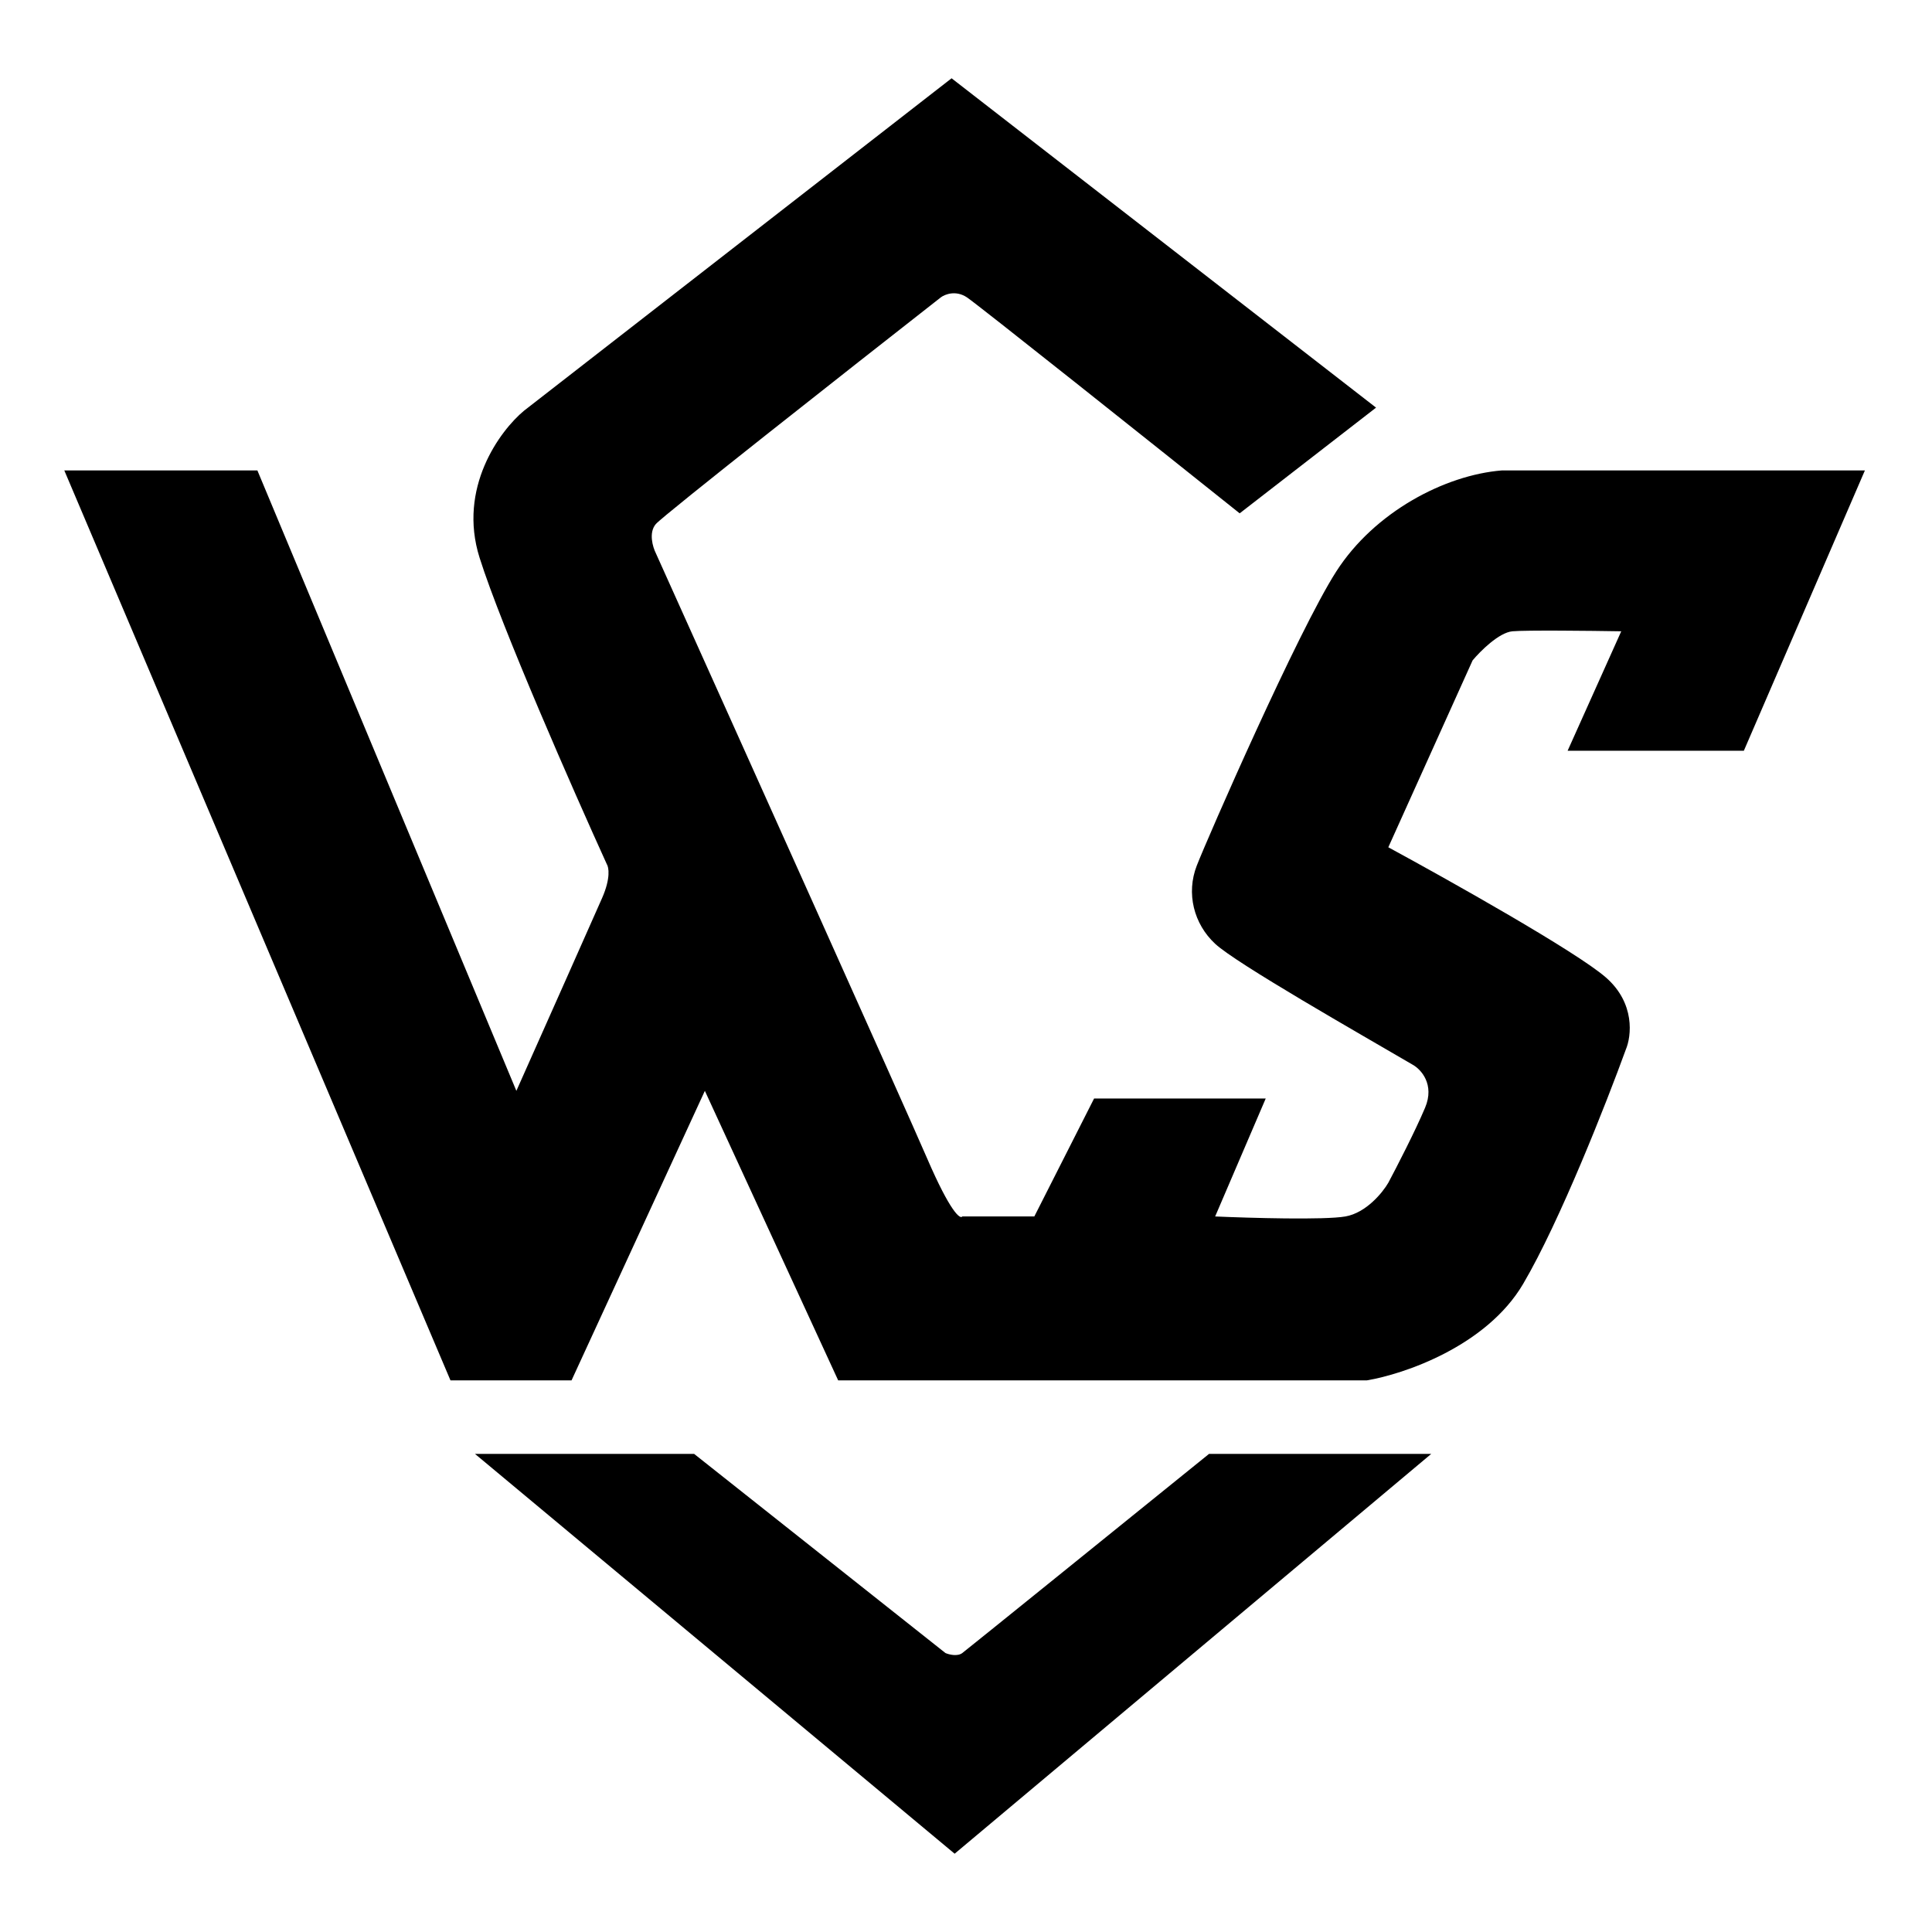
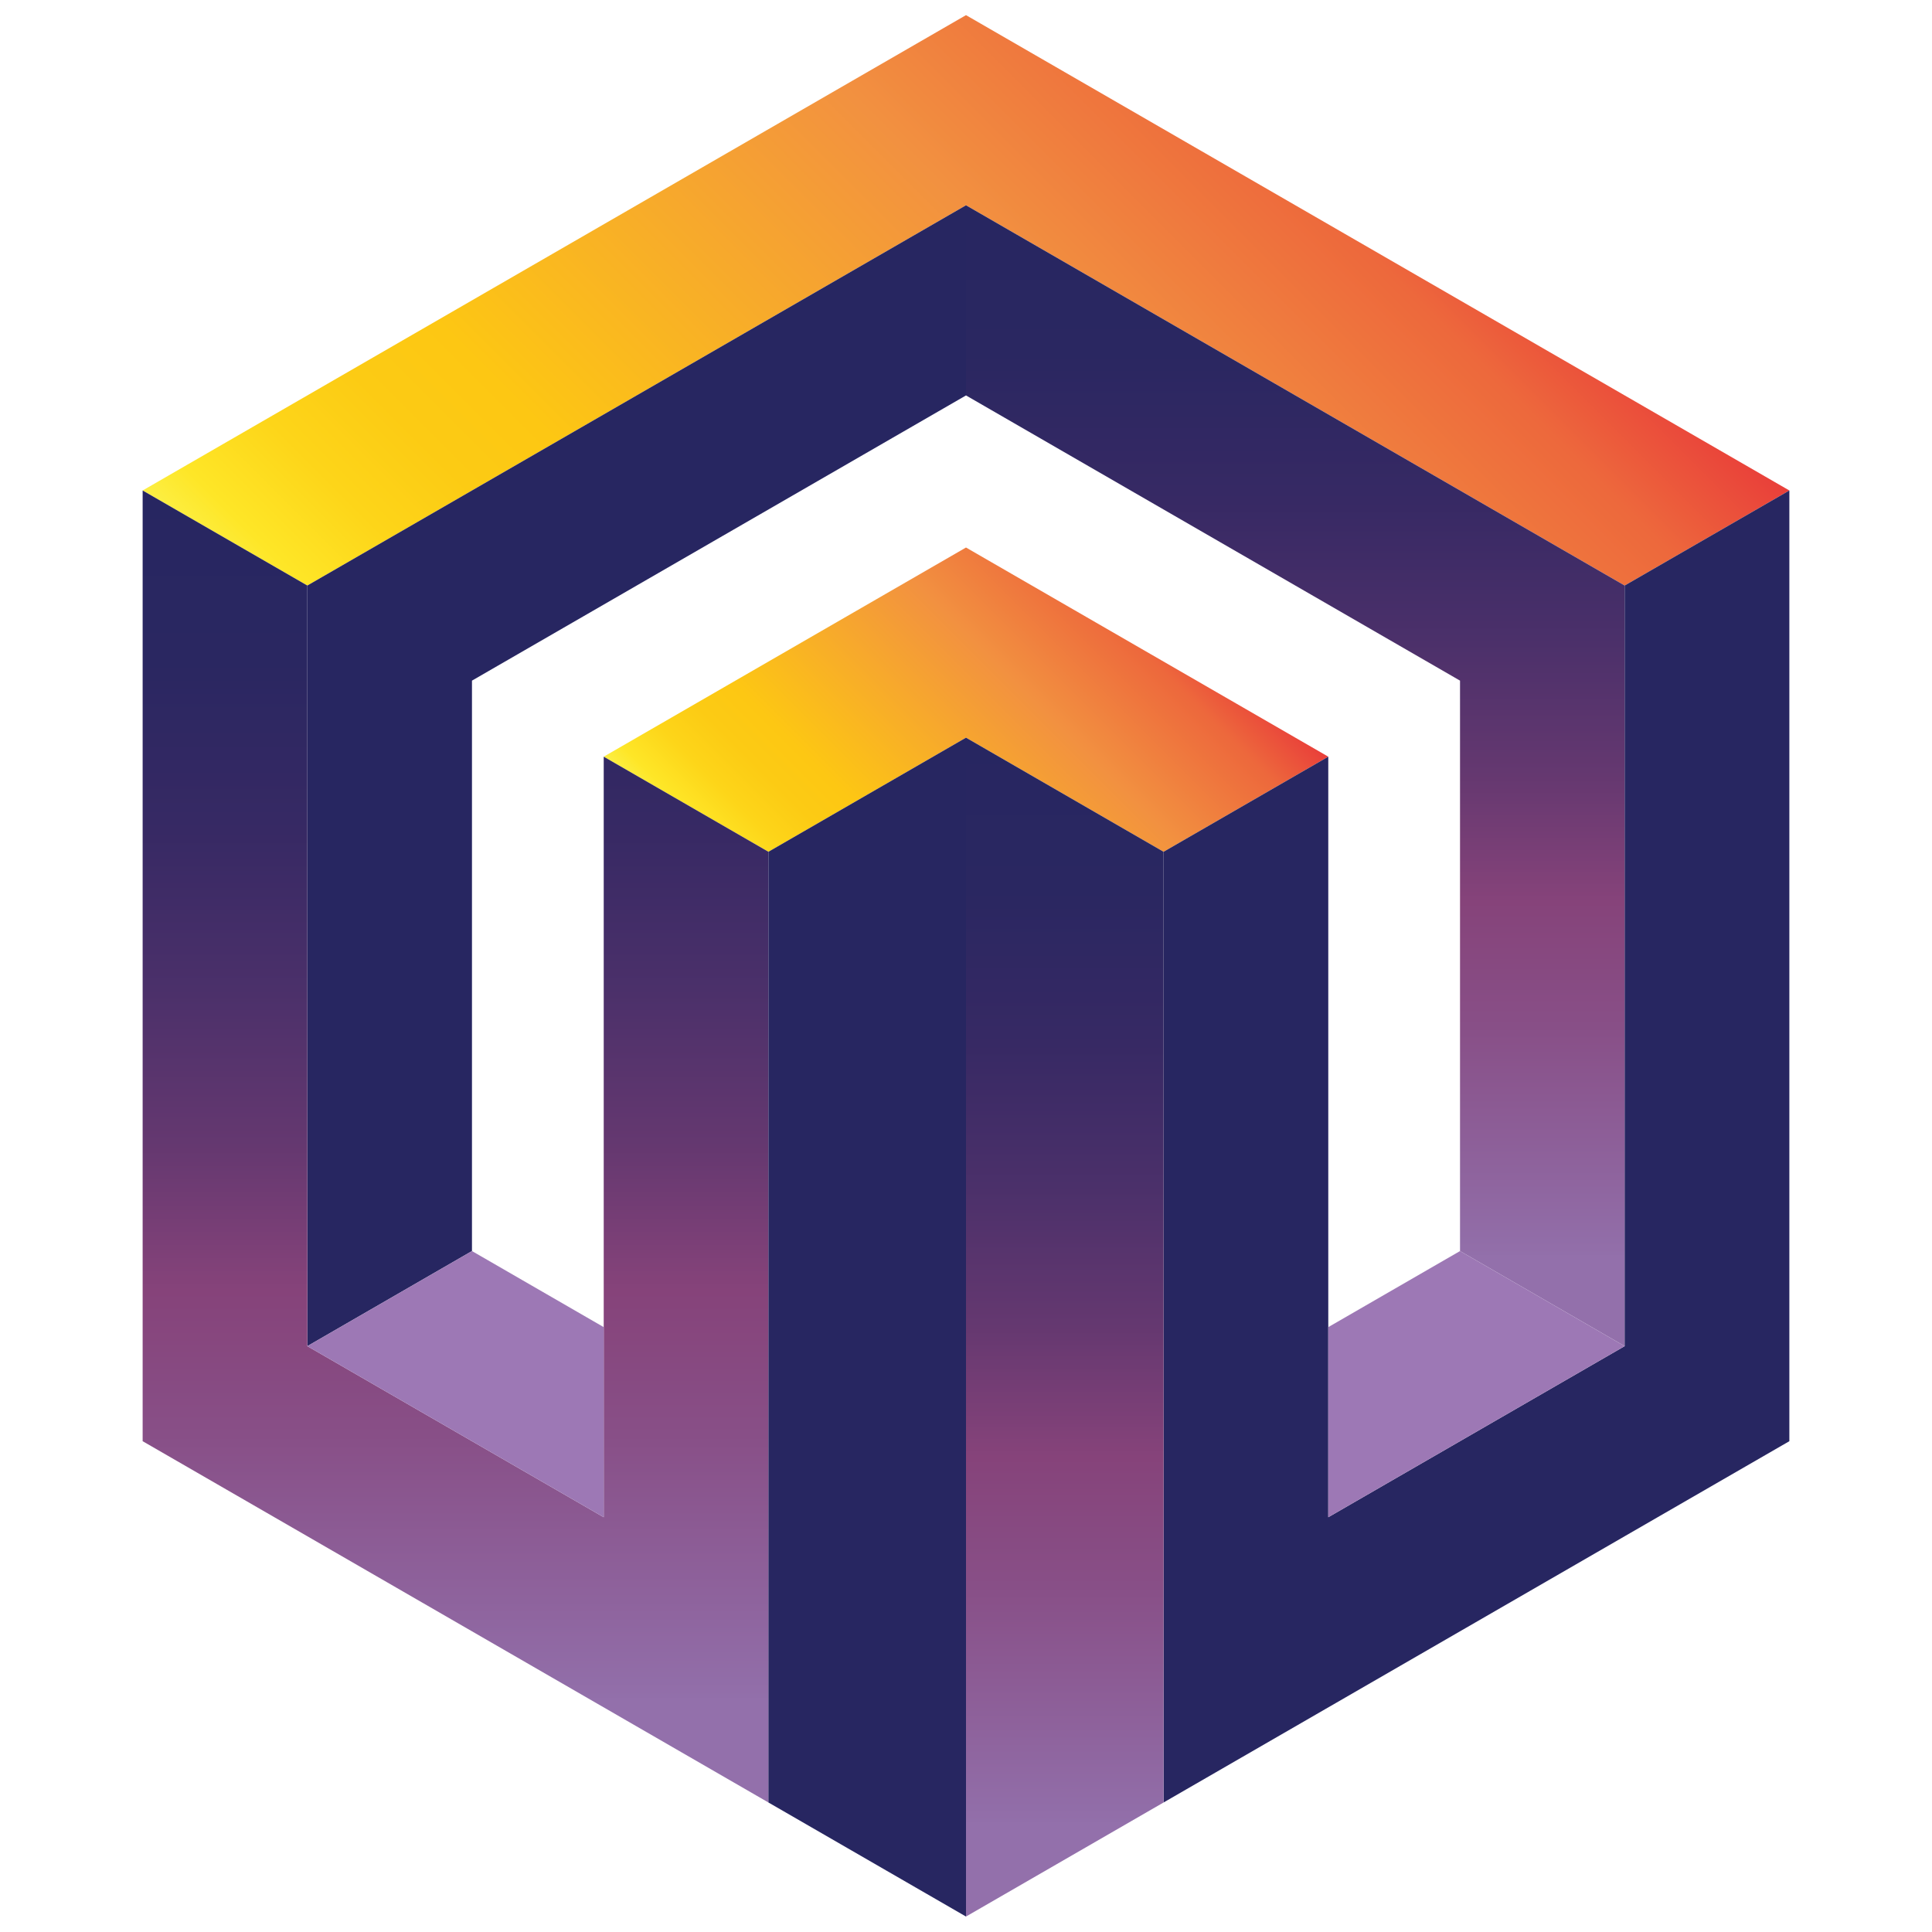
- <svg xmlns="http://www.w3.org/2000/svg" width="691" height="691" viewBox="0 0 691 691" fill="none">
-   <path d="M161.117 493.703L23 168.259H92.059L184.685 390.153C193.637 370.064 212.309 328.132 215.378 321.119C218.447 314.106 217.753 310.161 217.022 309.066C205.147 282.95 179.423 224.472 171.531 199.488C163.639 174.505 178.839 154.014 187.426 146.891L340.341 28L492.161 145.796L443.381 183.6C412.506 158.945 349.768 108.978 345.822 106.348C341.876 103.718 337.966 105.252 336.505 106.348C303.62 132.098 237.192 184.367 234.561 187.435C231.93 190.503 233.465 195.653 234.561 197.845C263.427 261.947 323.241 394.974 331.572 414.26C339.903 433.545 343.447 436.175 344.178 435.079H369.938L391.313 392.892H452.699L434.612 435.079C447.035 435.627 473.745 436.394 481.199 435.079C488.653 433.764 494.536 426.496 496.546 423.026C499.469 417.547 506.192 404.507 509.7 396.179C513.207 387.852 508.238 382.482 505.315 380.839C485.949 369.516 442.285 344.678 434.612 337.556C426.939 330.433 424.198 319.475 428.035 309.613C431.871 299.752 464.208 225.787 477.911 204.419C491.613 183.052 516.825 169.902 537.104 168.259H667L623.701 268.522H560.671L579.854 225.787C568.893 225.604 545.764 225.349 540.94 225.787C536.117 226.225 529.431 232.909 526.69 236.197L496.546 303.039C518.104 314.727 563.85 340.405 574.374 349.609C584.897 358.814 583.508 370.611 581.499 375.36C574.739 393.988 557.931 436.833 544.777 459.186C531.623 481.54 502.026 491.512 488.872 493.703H299.783L252.1 390.153L204.416 493.703H161.117Z" fill="black" />
-   <path d="M248.263 520.002H169.887L341.437 663L511.892 520.002H432.42C403.736 543.196 345.932 589.912 344.178 591.227C342.424 592.542 339.428 591.775 338.149 591.227L248.263 520.002Z" fill="black" />
+ <svg xmlns="http://www.w3.org/2000/svg" xmlns:xlink="http://www.w3.org/1999/xlink" id="Layer_1" version="1.1" viewBox="0 0 1500 1500">
+   <defs>
+     <style>
+       .st0 {
+         fill: none;
+       }
+ 
+       .st1 {
+         fill: url(#linear-gradient2);
+       }
+ 
+       .st2 {
+         fill: url(#linear-gradient1);
+       }
+ 
+       .st3 {
+         fill: url(#linear-gradient3);
+       }
+ 
+       .st4 {
+         fill: url(#linear-gradient6);
+       }
+ 
+       .st5 {
+         fill: url(#linear-gradient7);
+       }
+ 
+       .st6 {
+         fill: url(#linear-gradient5);
+       }
+ 
+       .st7 {
+         fill: url(#linear-gradient4);
+       }
+ 
+       .st8 {
+         fill: url(#linear-gradient);
+       }
+ 
+       .st9 {
+         fill: #272661;
+       }
+ 
+       .st10 {
+         fill: #9d78b5;
+       }
+ 
+       .st11 {
+         fill: #231f20;
+       }
+ 
+       .st11, .st12 {
+         display: none;
+       }
+     </style>
+     <linearGradient id="linear-gradient" x1="430.37" y1="801.56" x2="1069.63" y2="1440.81" gradientTransform="translate(0 1502) scale(1 -1)" gradientUnits="userSpaceOnUse">
+       <stop offset="0" stop-color="#fcef44" />
+       <stop offset=".04" stop-color="#fee627" />
+       <stop offset=".12" stop-color="#fdd519" />
+       <stop offset=".2" stop-color="#fccb14" />
+       <stop offset=".28" stop-color="#fdc713" />
+       <stop offset=".67" stop-color="#f29140" />
+       <stop offset=".89" stop-color="#ed683c" />
+       <stop offset="1" stop-color="#e93f3a" />
+     </linearGradient>
+     <linearGradient id="linear-gradient1" x1="609.37" y1="773.88" x2="890.63" y2="1055.15" xlink:href="#linear-gradient" />
+     <linearGradient id="linear-gradient2" x1="1005.69" y1="456.86" x2="1005.69" y2="1342.62" gradientTransform="translate(0 1502) scale(1 -1)" gradientUnits="userSpaceOnUse">
+       <stop offset=".08" stop-color="#9370ab" />
+       <stop offset=".08" stop-color="#926faa" />
+       <stop offset=".28" stop-color="#884f87" />
+       <stop offset=".39" stop-color="#86437a" />
+       <stop offset=".5" stop-color="#653870" />
+       <stop offset=".62" stop-color="#4b306a" />
+       <stop offset=".74" stop-color="#372964" />
+       <stop offset=".87" stop-color="#2a2761" />
+       <stop offset="1" stop-color="#272661" />
+     </linearGradient>
+     <linearGradient id="linear-gradient3" x1="353.67" y1="102.56" x2="353.67" y2="1121.19" xlink:href="#linear-gradient2" />
+     <linearGradient id="linear-gradient4" x1="826.7" y1="14" x2="826.7" y2="929.28" xlink:href="#linear-gradient2" />
+     <linearGradient id="linear-gradient5" x1="676.3" y1="820.22" x2="853.19" y2="820.22" xlink:href="#linear-gradient" />
+     <linearGradient id="linear-gradient6" x1="676.3" y1="743.62" x2="764.73" y2="743.62" xlink:href="#linear-gradient" />
+     <linearGradient id="linear-gradient7" x1="764.73" y1="743.62" x2="853.19" y2="743.62" xlink:href="#linear-gradient" />
+   </defs>
+   <g id="Layer_7">
+     <g>
+       <polygon class="st8" points="750 11.75 110.75 380.81 238.61 454.61 750 159.38 1261.39 454.61 1389.25 380.81 750 11.75" />
+       <polygon class="st9" points="750 159.38 750 307.01 366.44 528.44 366.44 971.31 238.61 1045.14 238.61 454.61 750 159.38" />
+       <path class="st0" d="M754.98,309.87" />
+       <polygon class="st2" points="750 425.09 468.73 587.48 596.6 661.32 750 572.72 903.4 661.32 1031.27 587.48 750 425.09" />
+       <polygon class="st1" points="750 307.01 1133.56 528.44 1133.56 971.31 1261.39 1045.14 1261.39 454.61 750 159.38 750 307.01" />
+       <polygon class="st3" points="468.73 587.48 468.73 1177.98 238.61 1045.14 238.61 454.61 110.75 380.81 110.75 1118.94 238.61 1192.74 596.6 1399.44 596.6 661.32 468.73 587.48" />
+       <polygon class="st9" points="1261.39 454.61 1261.39 1045.14 1031.27 1177.98 1031.27 587.48 903.4 661.32 903.4 1399.44 1261.39 1192.74 1389.25 1118.94 1389.25 380.81 1261.39 454.61" />
+       <polygon class="st10" points="366.44 971.31 468.73 1030.38 468.73 1177.98 238.61 1045.14 366.44 971.31" />
+       <polygon class="st10" points="1031.27 1177.98 1261.39 1045.14 1133.56 971.31 1031.27 1030.38 1031.27 1177.98" />
+       <polygon class="st9" points="596.6 1399.44 750 1488 750 572.72 596.6 661.32 596.6 1399.44" />
+       <polygon class="st7" points="903.4 1399.44 750 1488 750 572.72 903.4 661.32 903.4 1399.44" />
+     </g>
+     <g class="st12">
+       <polygon class="st6" points="676.3 681.78 764.73 732.86 853.19 681.78 764.73 630.7 676.3 681.78" />
+       <polygon class="st4" points="764.73 834.98 676.3 783.91 676.3 681.78 764.73 732.86 764.73 834.98" />
+       <polygon class="st5" points="853.19 783.91 764.73 834.98 764.73 732.86 853.19 681.78 853.19 783.91" />
+     </g>
+     <polygon class="st11" points="602.57 571.13 543.59 537.1 543.59 281.74 764.73 154.07 985.86 281.74 985.86 537.1 926.92 571.13 926.92 315.8 764.73 222.17 602.57 315.8 602.57 571.13" />
+   </g>
</svg>
